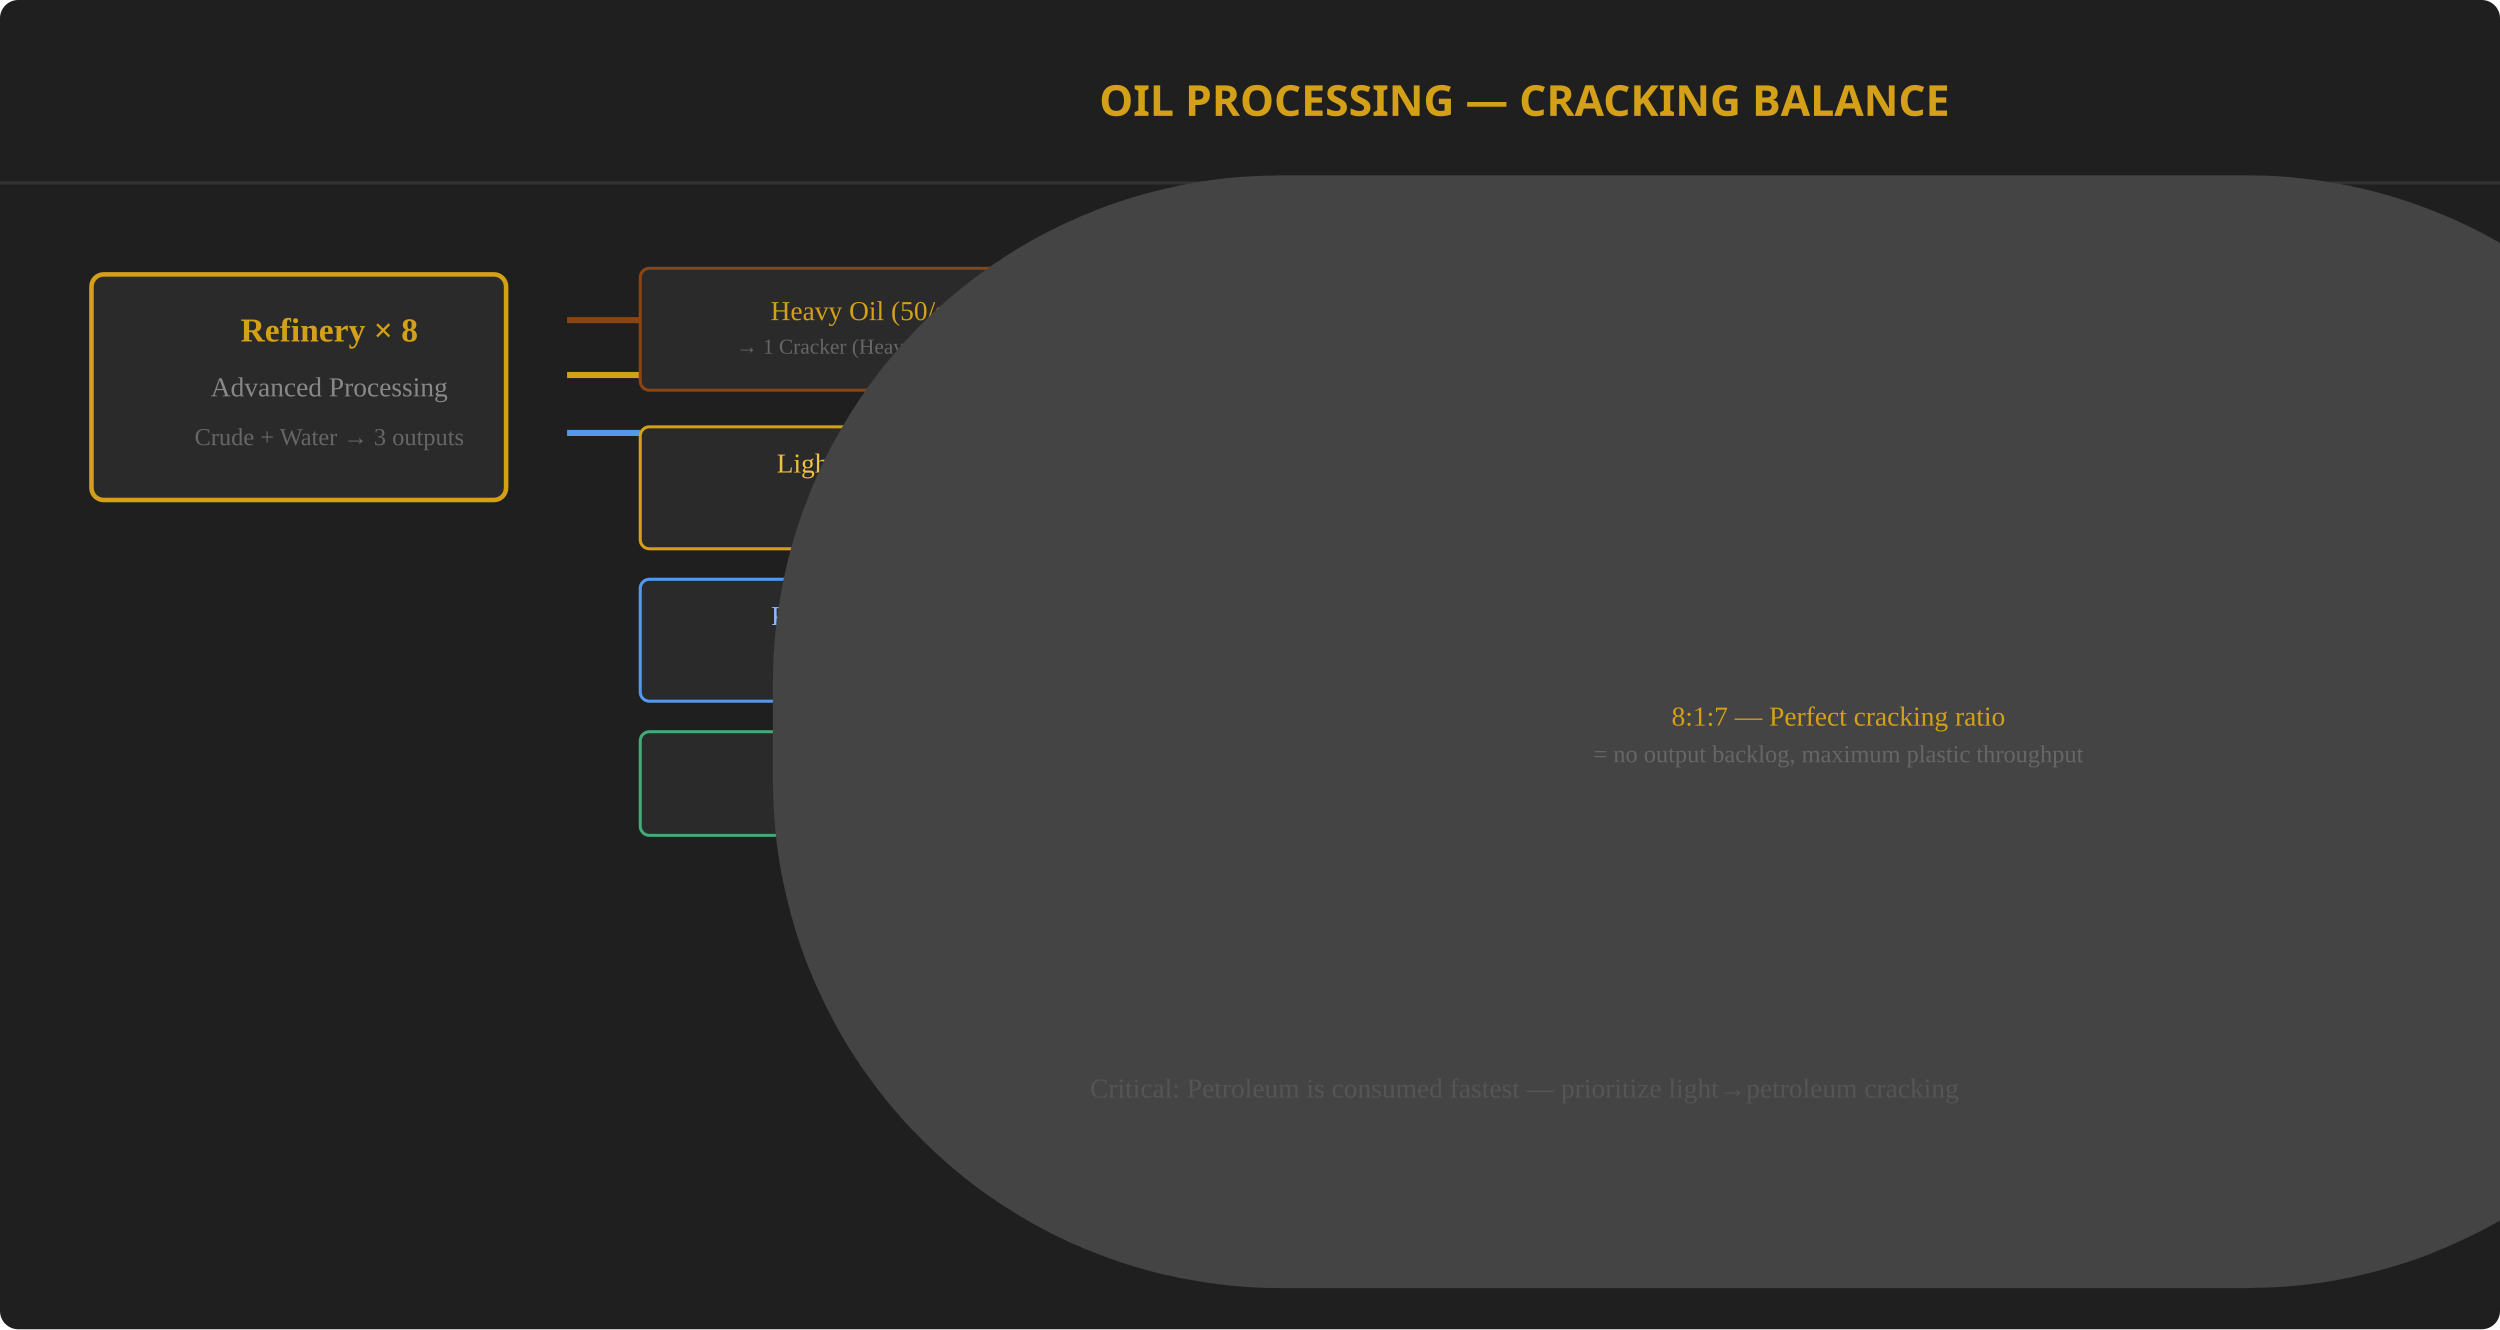
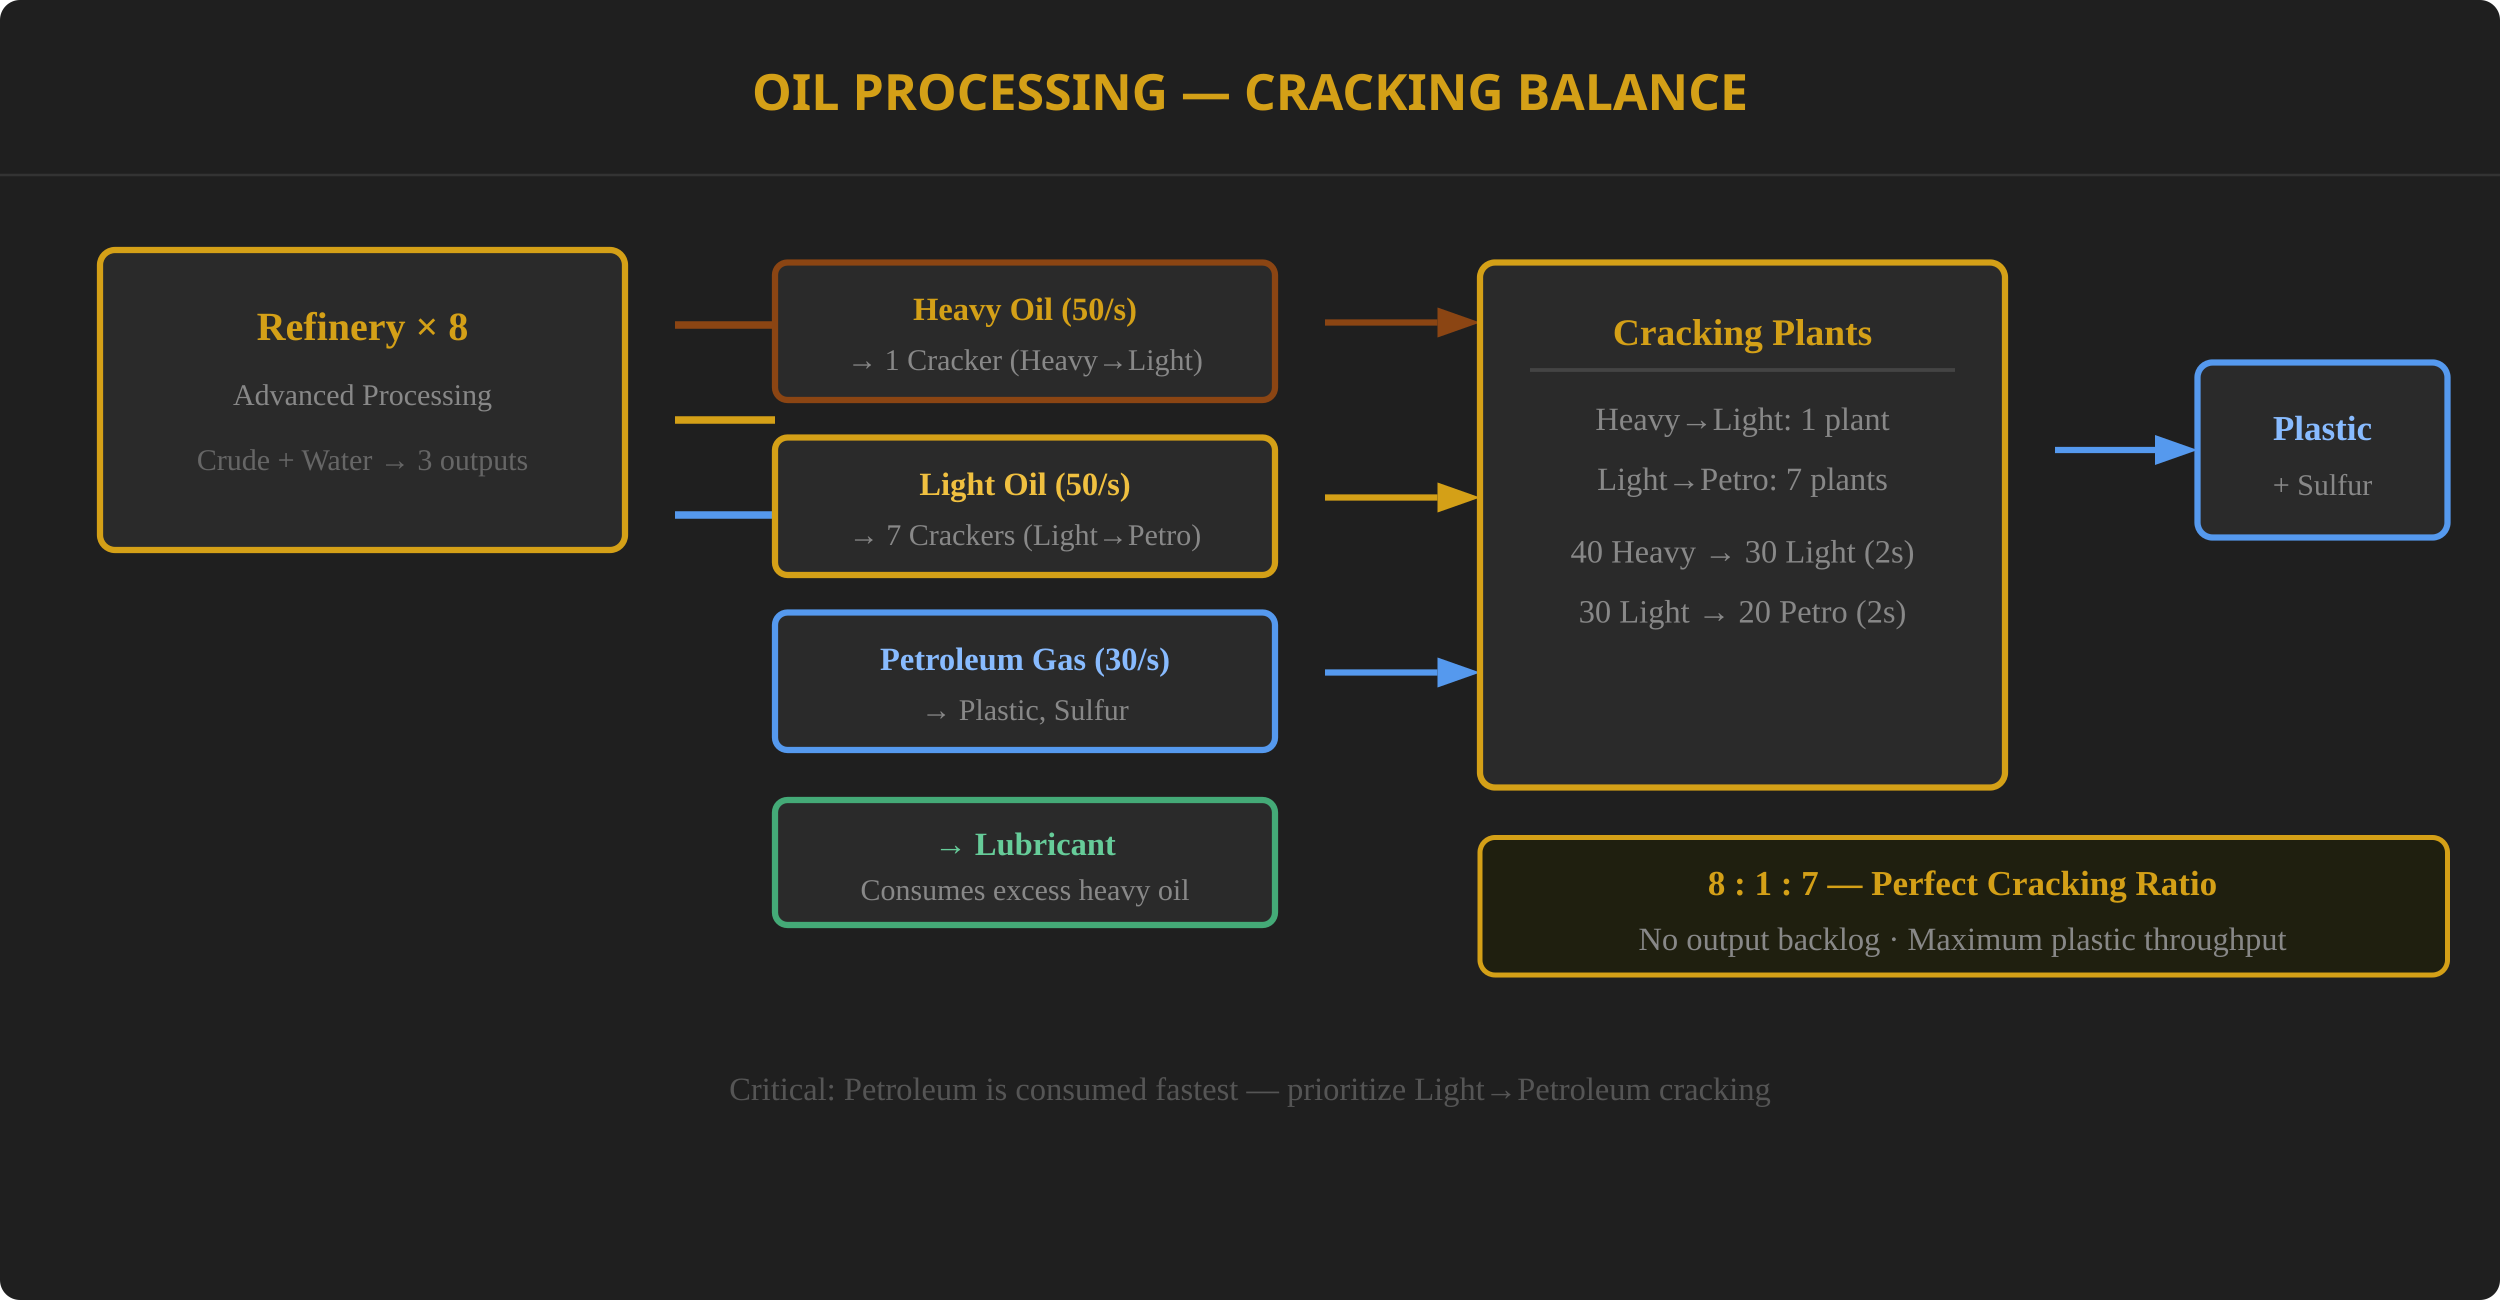
- <svg xmlns="http://www.w3.org/2000/svg" viewBox="0 0 820 436" width="820" height="436">
+ <svg xmlns="http://www.w3.org/2000/svg" viewBox="0 0 1000 520" width="100%" height="auto" style="display:block;margin:0 auto;max-width:1000px">
  <defs>
    <filter id="g">
      <feGaussianBlur stdDeviation="2" result="b" />
      <feMerge>
        <feMergeNode in="b" />
        <feMergeNode in="SourceGraphic" />
      </feMerge>
    </filter>
  </defs>
-   <rect width="820" height="436" fill="#1f1f1f" rx="6" />
-   <line x1="0" y1="60" x2="820" y2="60" stroke="#333" />
-   <text x="500" y="38" text-anchor="middle" font-family="Orbitron,sans-serif" font-size="14" font-weight="900" fill="#d4a017">OIL PROCESSING — CRACKING BALANCE</text>
-   <rect x="30" y="90" width="136" height="74" rx="4" fill="#2a2a2a" stroke="#d4a017" stroke-width="1.5" />
-   <text x="108" y="112" text-anchor="middle" font-size="11" fill="#d4a017" font-weight="700">Refinery × 8</text>
-   <text x="108" y="130" text-anchor="middle" font-size="9" fill="#888">Advanced Processing</text>
-   <text x="108" y="146" text-anchor="middle" font-size="8" fill="#666">Crude + Water → 3 outputs</text>
-   <line x1="186" y1="105" x2="210" y2="105" stroke="#8b4513" stroke-width="2" />
-   <line x1="186" y1="123" x2="210" y2="123" stroke="#d4a017" stroke-width="2" />
-   <line x1="186" y1="142" x2="210" y2="142" stroke="#5599ee" stroke-width="2" />
-   <rect x="210" y="88" width="126" height="40" rx="3" fill="#2a2a2a" stroke="#8b4513" />
-   <text x="283" y="105" text-anchor="middle" font-size="9" fill="#d4a017">Heavy Oil (50/s)</text>
-   <text x="283" y="116" text-anchor="middle" font-size="7" fill="#666">→ 1 Cracker (Heavy→Light)</text>
-   <line x1="355" y1="105" x2="397" y2="105" stroke="#8b4513" stroke-width="1.5" />
-   <polygon points="397,101 407,105 397,109" fill="#8b4513" />
-   <rect x="210" y="140" width="126" height="40" rx="3" fill="#2a2a2a" stroke="#d4a017" />
-   <text x="283" y="155" text-anchor="middle" font-size="9" fill="#f0c040">Light Oil (50/s)</text>
-   <line x1="355" y1="158" x2="397" y2="158" stroke="#d4a017" stroke-width="1.5" />
-   <polygon points="397,154 407,158 397,162" fill="#d4a017" />
-   <rect x="210" y="190" width="126" height="40" rx="3" fill="#2a2a2a" stroke="#5599ee" />
-   <text x="283" y="205" text-anchor="middle" font-size="9" fill="#88bbff">Petroleum (30/s)</text>
-   <line x1="355" y1="208" x2="397" y2="208" stroke="#5599ee" stroke-width="1.5" />
-   <polygon points="397,204 407,208 397,212" fill="#5599ee" />
-   <rect x="210" y="240" width="126" height="34" rx="3" fill="#2a2a2a" stroke="#44aa77" />
-   <text x="283" y="259" text-anchor="middle" font-size="9" fill="#66cc99">→ Lubricant</text>
-   <rect x="416" y="90" width="136" height="126" rx="4" fill="#2a2a2a" stroke="#d4a017" />
-   <text x="494" y="110" text-anchor="middle" font-size="10" fill="#d4a017" font-weight="700">Cracking Plants</text>
-   <line x1="428" y1="118" x2="560" y2="118" stroke="#444" stroke-width="1" />
-   <text x="494" y="134" text-anchor="middle" font-size="9" fill="#888">Heavy→Light: 1 plant</text>
-   <text x="494" y="150" text-anchor="middle" font-size="9" fill="#888">Light→Petro: 7 plants</text>
-   <text x="494" y="166" text-anchor="middle" font-size="9" fill="#888">40 Heavy → 30 Light (2s)</text>
-   <text x="494" y="182" text-anchor="middle" font-size="9" fill="#888">30 Light → 20 Petro (2s)</text>
-   <line x1="572" y1="145" x2="621" y2="145" stroke="#5599ee" stroke-width="2" />
-   <polygon points="621,141 630,145 621,149" fill="#5599ee" />
-   <rect x="633" y="125" width="136" height="46" rx="4" fill="#2a2a2a" stroke="#444" />
-   <text x="711" y="142" text-anchor="middle" font-size="10" fill="#888">Plastic × N</text>
-   <text x="711" y="157" text-anchor="middle" font-size="9" fill="#666">Sulfur production</text>
-   <rect x="416" y="220" width="325" height="40" rx="4" fill="#1a1a0a" stroke="#444" stroke-width="325" />
-   <text x="603" y="238" text-anchor="middle" font-size="9" fill="#d4a017">8:1:7 — Perfect cracking ratio</text>
-   <text x="603" y="250" text-anchor="middle" font-size="8" fill="#666">= no output backlog, maximum plastic throughput</text>
-   <text x="500" y="360" text-anchor="middle" font-size="9" fill="#555">Critical: Petroleum is consumed fastest — prioritize light→petroleum cracking</text>
+   <rect width="1000" height="520" fill="#1f1f1f" rx="8" />
+   <line x1="0" y1="70" x2="1000" y2="70" stroke="#333" />
+   <text x="500" y="44" text-anchor="middle" font-family="Orbitron,sans-serif" font-size="20" font-weight="900" fill="#d4a017">OIL PROCESSING — CRACKING BALANCE</text>
+   <rect x="40" y="100" width="210" height="120" rx="6" fill="#2a2a2a" stroke="#d4a017" stroke-width="2.5" />
+   <text x="145" y="136" text-anchor="middle" font-size="16" font-weight="700" fill="#d4a017">Refinery × 8</text>
+   <text x="145" y="162" text-anchor="middle" font-size="12" fill="#888">Advanced Processing</text>
+   <text x="145" y="188" text-anchor="middle" font-size="12" fill="#666">Crude + Water → 3 outputs</text>
+   <line x1="270" y1="130" x2="310" y2="130" stroke="#8b4513" stroke-width="3" />
+   <line x1="270" y1="168" x2="310" y2="168" stroke="#d4a017" stroke-width="3" />
+   <line x1="270" y1="206" x2="310" y2="206" stroke="#5599ee" stroke-width="3" />
+   <rect x="310" y="105" width="200" height="55" rx="5" fill="#2a2a2a" stroke="#8b4513" stroke-width="2.5" />
+   <text x="410" y="128" text-anchor="middle" font-size="13" font-weight="700" fill="#d4a017">Heavy Oil (50/s)</text>
+   <text x="410" y="148" text-anchor="middle" font-size="12" fill="#888">→ 1 Cracker (Heavy→Light)</text>
+   <line x1="530" y1="129" x2="575" y2="129" stroke="#8b4513" stroke-width="2.5" />
+   <polygon points="575,123 592,129 575,135" fill="#8b4513" />
+   <rect x="310" y="175" width="200" height="55" rx="5" fill="#2a2a2a" stroke="#d4a017" stroke-width="2.5" />
+   <text x="410" y="198" text-anchor="middle" font-size="13" font-weight="700" fill="#f0c040">Light Oil (50/s)</text>
+   <text x="410" y="218" text-anchor="middle" font-size="12" fill="#888">→ 7 Crackers (Light→Petro)</text>
+   <line x1="530" y1="199" x2="575" y2="199" stroke="#d4a017" stroke-width="2.5" />
+   <polygon points="575,193 592,199 575,205" fill="#d4a017" />
+   <rect x="310" y="245" width="200" height="55" rx="5" fill="#2a2a2a" stroke="#5599ee" stroke-width="2.5" />
+   <text x="410" y="268" text-anchor="middle" font-size="13" font-weight="700" fill="#88bbff">Petroleum Gas (30/s)</text>
+   <text x="410" y="288" text-anchor="middle" font-size="12" fill="#888">→ Plastic, Sulfur</text>
+   <line x1="530" y1="269" x2="575" y2="269" stroke="#5599ee" stroke-width="2.5" />
+   <polygon points="575,263 592,269 575,275" fill="#5599ee" />
+   <rect x="310" y="320" width="200" height="50" rx="5" fill="#2a2a2a" stroke="#44aa77" stroke-width="2.5" />
+   <text x="410" y="342" text-anchor="middle" font-size="13" font-weight="700" fill="#66cc99">→ Lubricant</text>
+   <text x="410" y="360" text-anchor="middle" font-size="12" fill="#888">Consumes excess heavy oil</text>
+   <rect x="592" y="105" width="210" height="210" rx="6" fill="#2a2a2a" stroke="#d4a017" stroke-width="2.5" />
+   <text x="697" y="138" text-anchor="middle" font-size="15" font-weight="700" fill="#d4a017">Cracking Plants</text>
+   <line x1="612" y1="148" x2="782" y2="148" stroke="#444" stroke-width="1.5" />
+   <text x="697" y="172" text-anchor="middle" font-size="13" fill="#888">Heavy→Light:  1 plant</text>
+   <text x="697" y="196" text-anchor="middle" font-size="13" fill="#888">Light→Petro:  7 plants</text>
+   <text x="697" y="225" text-anchor="middle" font-size="13" fill="#888">40 Heavy → 30 Light (2s)</text>
+   <text x="697" y="249" text-anchor="middle" font-size="13" fill="#888">30 Light → 20 Petro (2s)</text>
+   <line x1="822" y1="180" x2="862" y2="180" stroke="#5599ee" stroke-width="2.5" />
+   <polygon points="862,174 879,180 862,186" fill="#5599ee" />
+   <rect x="879" y="145" width="100" height="70" rx="6" fill="#2a2a2a" stroke="#5599ee" stroke-width="2.5" />
+   <text x="929" y="176" text-anchor="middle" font-size="14" font-weight="700" fill="#88bbff">Plastic</text>
+   <text x="929" y="198" text-anchor="middle" font-size="12" fill="#888">+ Sulfur</text>
+   <rect x="592" y="335" width="387" height="55" rx="6" fill="#1f1f0f" stroke="#d4a017" stroke-width="2" />
+   <text x="785" y="358" text-anchor="middle" font-size="14" font-weight="700" fill="#d4a017">8 : 1 : 7 — Perfect Cracking Ratio</text>
+   <text x="785" y="380" text-anchor="middle" font-size="13" fill="#888">No output backlog · Maximum plastic throughput</text>
+   <text x="500" y="440" text-anchor="middle" font-size="13" fill="#555">Critical: Petroleum is consumed fastest — prioritize Light→Petroleum cracking</text>
</svg>
